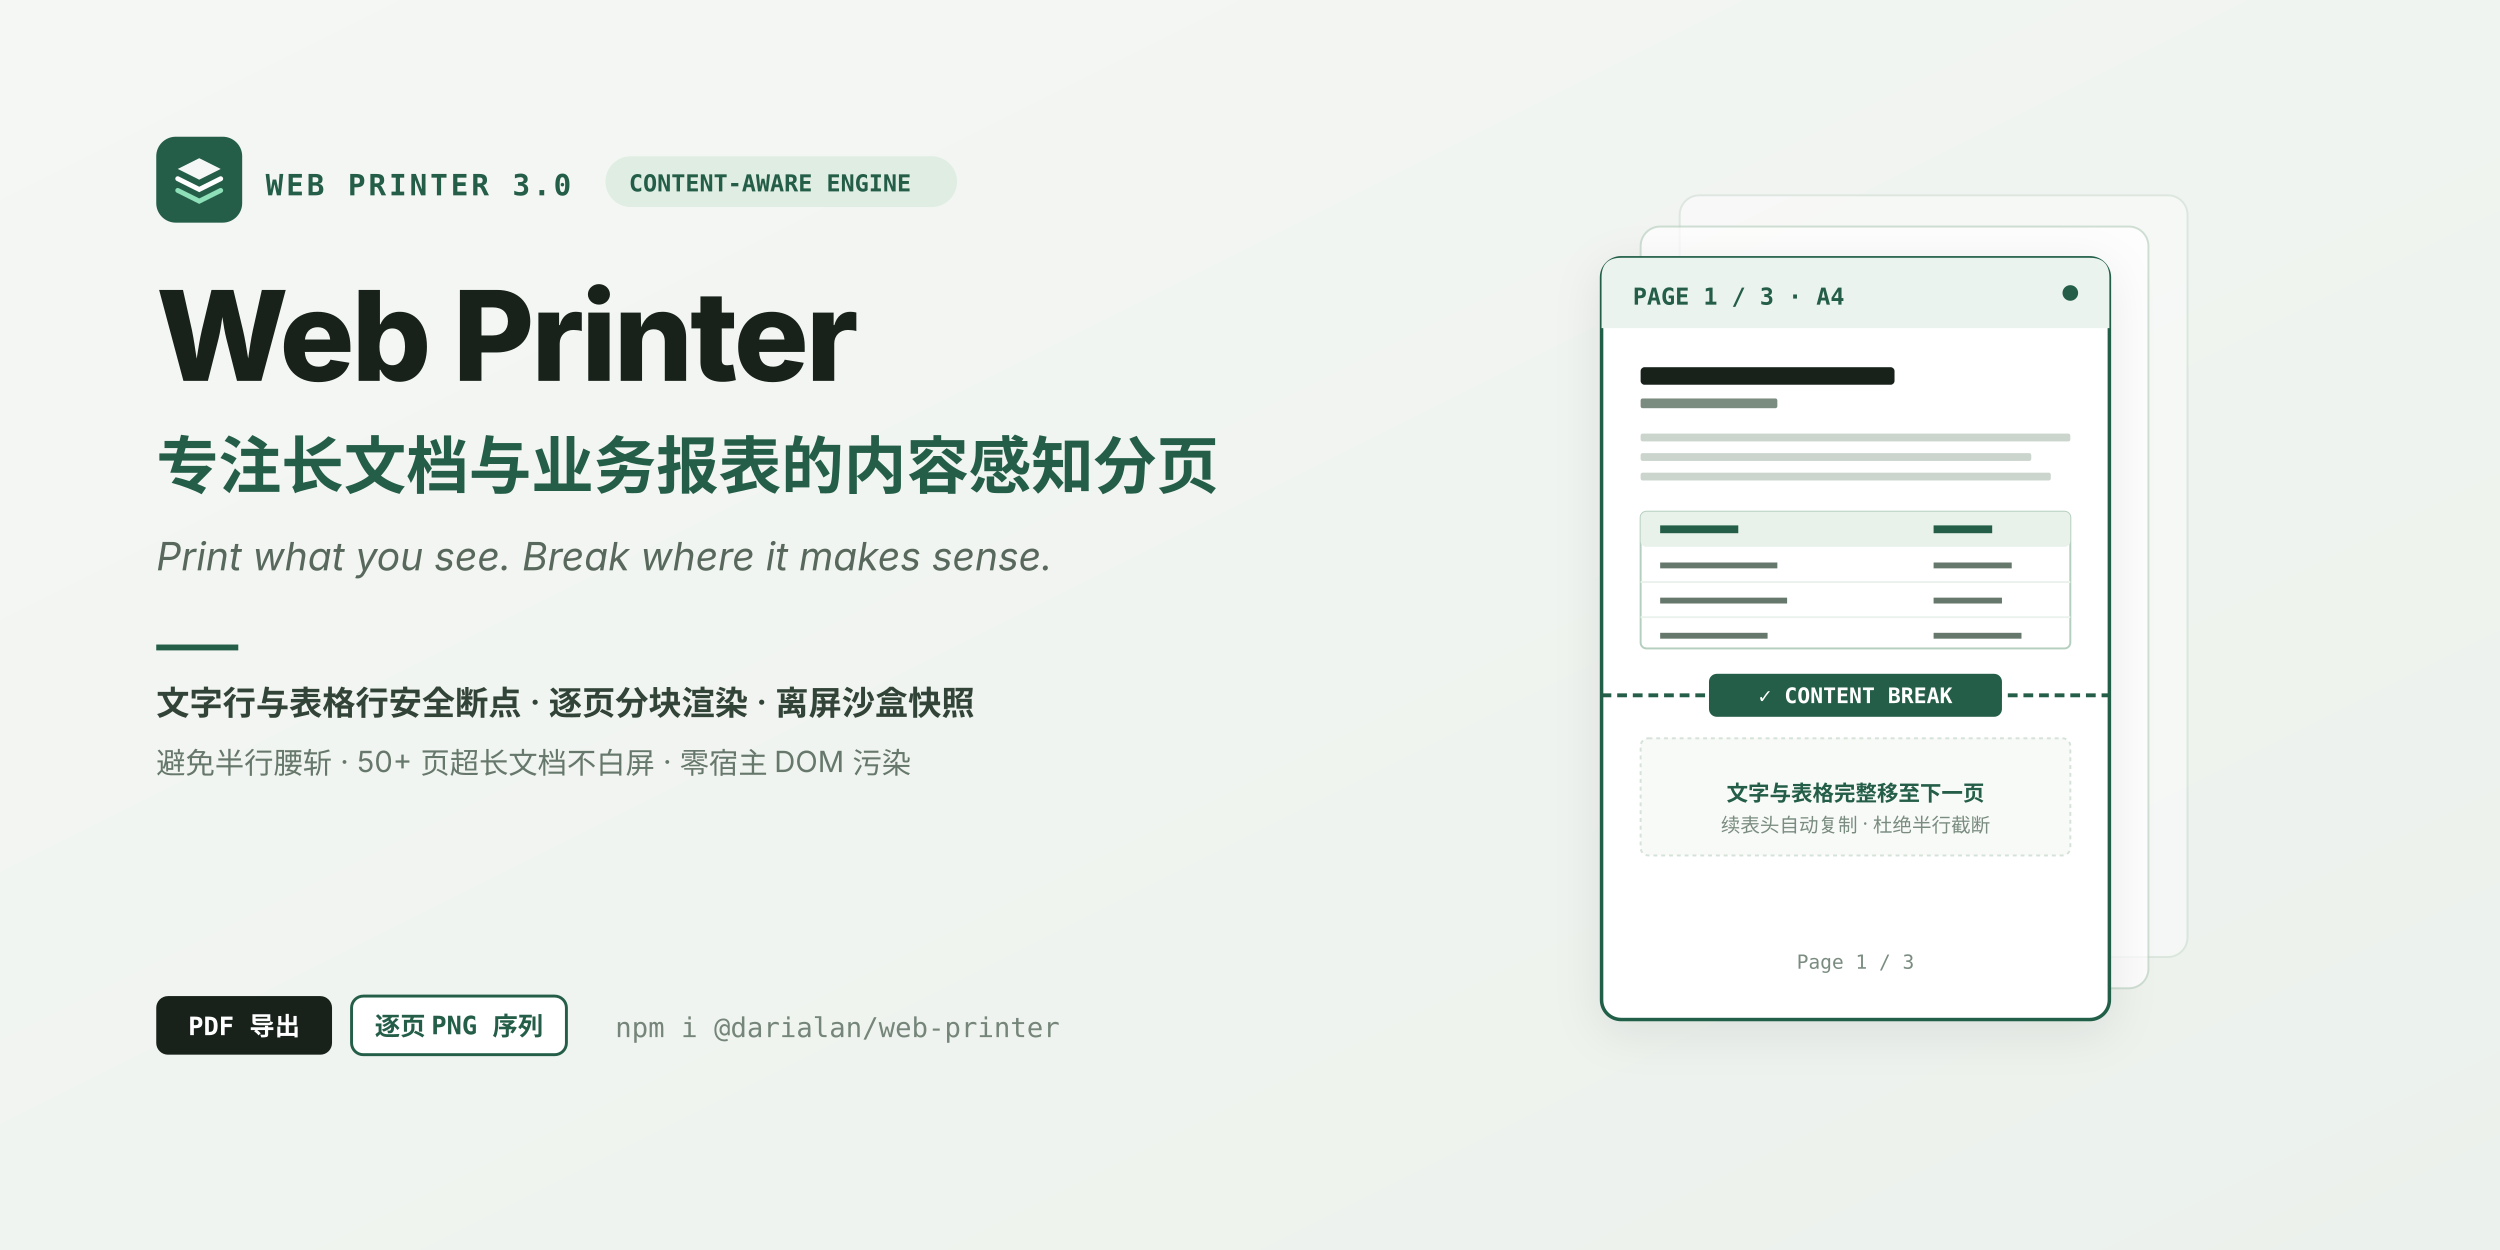
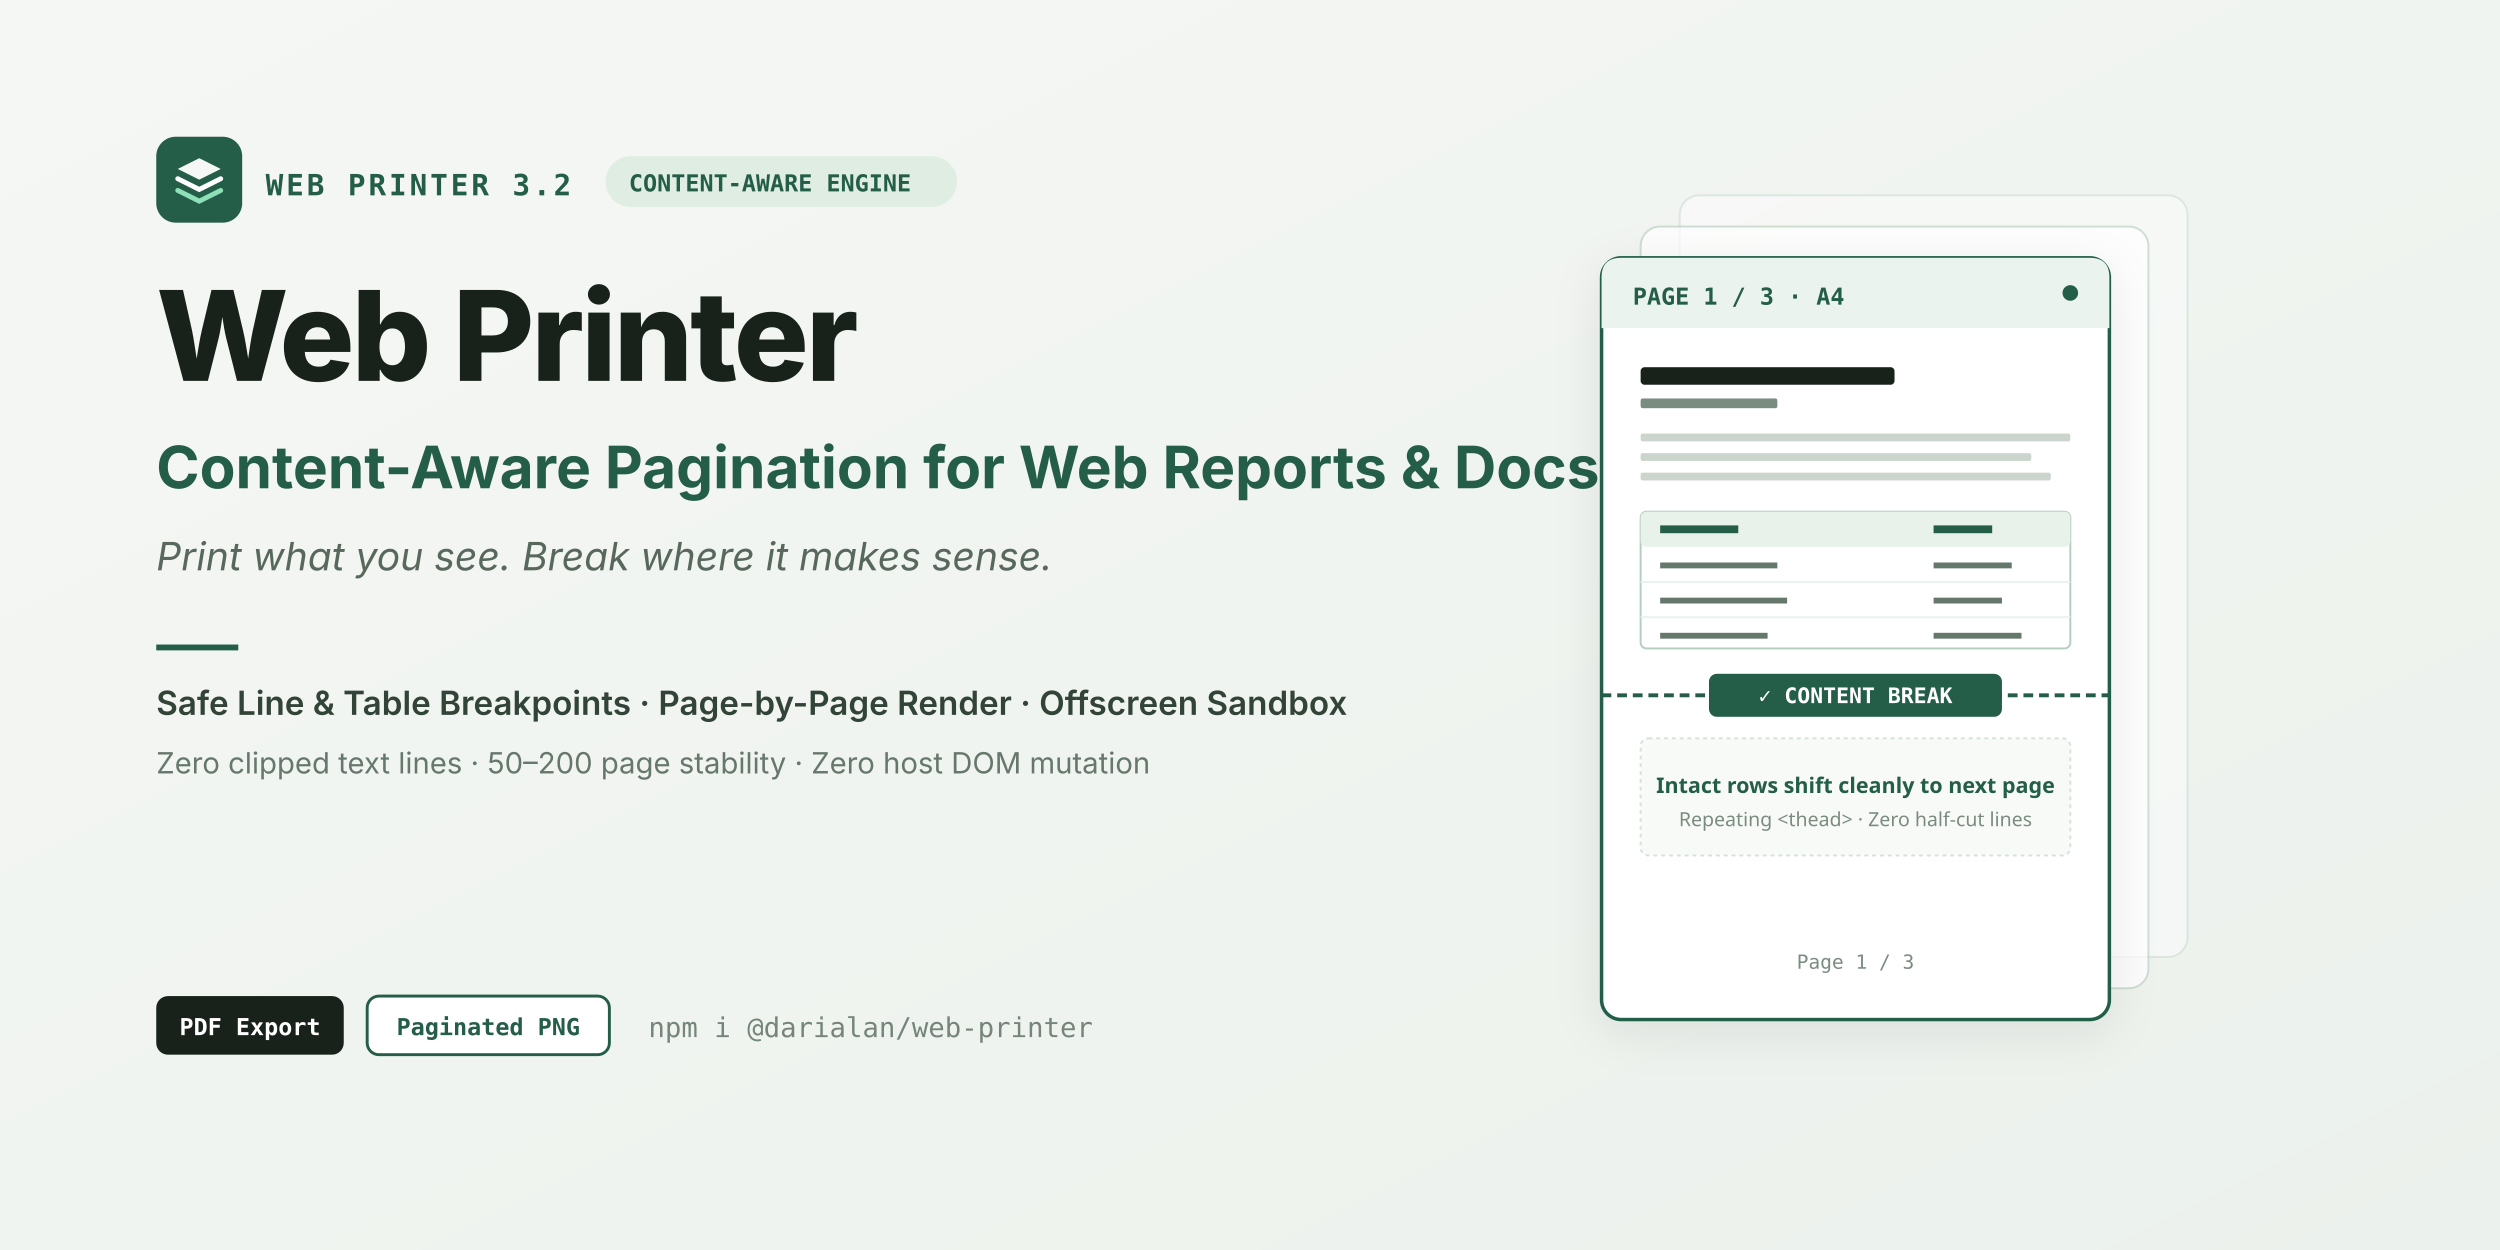
<svg xmlns="http://www.w3.org/2000/svg" width="1280" height="640" viewBox="0 0 1280 640" role="img" aria-labelledby="og-title og-desc">
  <defs>
    <linearGradient id="og-bg" x1="0%" y1="0%" x2="100%" y2="100%">
      <stop offset="0%" stop-color="#f5f7f4" />
      <stop offset="100%" stop-color="#ebf1ec" />
    </linearGradient>
    <filter id="og-shadow" x="-4%" y="-4%" width="108%" height="112%" filterUnits="userSpaceOnUse">
      <feDropShadow dx="0" dy="6" stdDeviation="12" flood-color="#14211a" flood-opacity="0.08" />
    </filter>
  </defs>
  <rect width="1280" height="640" fill="url(#og-bg)" />
  <g transform="translate(80, 70)">
    <g transform="translate(0, 0)">
      <rect x="0" y="0" width="44" height="44" rx="10" fill="#245e48" />
      <path d="M11 16.5 L22 11 L33 16.5 L22 22 Z" fill="#ffffff" opacity="0.95" />
      <path d="M11 21.5 L22 27 L33 21.5" fill="none" stroke="#ffffff" stroke-width="2.5" stroke-linecap="round" />
      <path d="M11 27.5 L22 33 L33 27.5" fill="none" stroke="#8de0b8" stroke-width="2.5" stroke-linecap="round" />
    </g>
-     <text x="56" y="30" fill="#245e48" font-family="ui-monospace, SFMono-Regular, Menlo, monospace" font-size="15" font-weight="700" letter-spacing="1.5">WEB PRINTER 3.0</text>
+     <text x="56" y="30" fill="#245e48" font-family="ui-monospace, SFMono-Regular, Menlo, monospace" font-size="15" font-weight="700" letter-spacing="1.5">WEB PRINTER 3.2</text>
    <rect x="230" y="10" width="180" height="26" rx="13" fill="#dfede3" />
    <text x="242" y="28" fill="#245e48" font-family="ui-monospace, SFMono-Regular, Menlo, monospace" font-size="12" font-weight="600">CONTENT-AWARE ENGINE</text>
-     <text x="0" y="125" fill="#18221b" font-family="-apple-system, BlinkMacSystemFont, 'Segoe UI', 'PingFang SC', sans-serif" font-size="64" font-weight="800" letter-spacing="-1.5">Web Printer</text>
-     <text x="0" y="180" fill="#245e48" font-family="-apple-system, BlinkMacSystemFont, 'Segoe UI', 'PingFang SC', sans-serif" font-size="32" font-weight="700">专注长文档与业务报表的内容感知分页</text>
-     <text x="0" y="222" fill="#58685c" font-family="-apple-system, BlinkMacSystemFont, 'Segoe UI', 'PingFang SC', sans-serif" font-size="20" font-style="italic">Print what you see. Break where it makes sense.</text>
+     <text x="0" y="125" fill="#18221b" font-family="-apple-system, BlinkMacSystemFont, 'Segoe UI', sans-serif" font-size="64" font-weight="800" letter-spacing="-1.5">Web Printer</text>
+     <text x="0" y="180" fill="#245e48" font-family="-apple-system, BlinkMacSystemFont, 'Segoe UI', sans-serif" font-size="30" font-weight="700">Content-Aware Pagination for Web Reports &amp; Docs</text>
+     <text x="0" y="222" fill="#58685c" font-family="-apple-system, BlinkMacSystemFont, 'Segoe UI', sans-serif" font-size="20" font-style="italic">Print what you see. Break where it makes sense.</text>
    <g transform="translate(0, 260)">
      <rect x="0" y="0" width="42" height="3" fill="#245e48" />
-       <text x="0" y="36" fill="#324338" font-family="-apple-system, BlinkMacSystemFont, sans-serif" font-size="17" font-weight="600">文字行与表格行安全断点 · 逐页分块渲染 · 离屏沙盒快照</text>
-       <text x="0" y="66" fill="#66776b" font-family="-apple-system, BlinkMacSystemFont, sans-serif" font-size="15">避免半行腰斩 · 50+ 页超长文档不白屏 · 零宿主 DOM 污染</text>
+       <text x="0" y="36" fill="#324338" font-family="-apple-system, BlinkMacSystemFont, sans-serif" font-size="17" font-weight="600">Safe Line &amp; Table Breakpoints · Page-by-Page Render · Offscreen Sandbox</text>
+       <text x="0" y="66" fill="#66776b" font-family="-apple-system, BlinkMacSystemFont, sans-serif" font-size="15">Zero clipped text lines · 50–200 page stability · Zero host DOM mutation</text>
    </g>
    <g transform="translate(0, 440)">
-       <rect x="0" y="0" width="90" height="30" rx="6" fill="#18221b" />
-       <text x="45" y="20" text-anchor="middle" fill="#ffffff" font-family="ui-monospace, monospace" font-size="13" font-weight="600">PDF 导出</text>
-       <rect x="100" y="0" width="110" height="30" rx="6" fill="#ffffff" stroke="#245e48" stroke-width="1.5" />
-       <text x="155" y="20" text-anchor="middle" fill="#245e48" font-family="ui-monospace, monospace" font-size="13" font-weight="600">逐页 PNG 序列</text>
-       <text x="235" y="21" fill="#758579" font-family="ui-monospace, monospace" font-size="14">npm i @darialan/web-printer</text>
+       <rect x="0" y="0" width="96" height="30" rx="6" fill="#18221b" />
+       <text x="48" y="20" text-anchor="middle" fill="#ffffff" font-family="ui-monospace, monospace" font-size="12" font-weight="600">PDF Export</text>
+       <rect x="108" y="0" width="124" height="30" rx="6" fill="#ffffff" stroke="#245e48" stroke-width="1.5" />
+       <text x="170" y="20" text-anchor="middle" fill="#245e48" font-family="ui-monospace, monospace" font-size="12" font-weight="600">Paginated PNG</text>
+       <text x="252" y="21" fill="#758579" font-family="ui-monospace, monospace" font-size="14">npm i @darialan/web-printer</text>
    </g>
  </g>
  <g transform="translate(820, 100)">
    <rect x="40" y="0" width="260" height="390" rx="10" fill="#ffffff" stroke="#bed3c5" opacity="0.4" />
    <rect x="20" y="16" width="260" height="390" rx="10" fill="#ffffff" stroke="#bed3c5" opacity="0.7" />
    <rect x="0" y="32" width="260" height="390" rx="10" fill="#ffffff" stroke="#245e48" stroke-width="1.8" filter="url(#og-shadow)" />
    <path d="M0 42 Q0 32 10 32 L250 32 Q260 32 260 42 L260 68 L0 68 Z" fill="#ebf3ee" />
    <text x="16" y="56" fill="#245e48" font-family="ui-monospace, monospace" font-size="12" font-weight="800">PAGE 1 / 3 · A4</text>
    <circle cx="240" cy="50" r="4" fill="#245e48" />
    <g transform="translate(20, 88)">
      <rect x="0" y="0" width="130" height="9" rx="2" fill="#18221b" />
      <rect x="0" y="16" width="70" height="5" rx="1" fill="#7a8c80" />
      <rect x="0" y="34" width="220" height="4" rx="1" fill="#cbd4cd" />
      <rect x="0" y="44" width="200" height="4" rx="1" fill="#cbd4cd" />
      <rect x="0" y="54" width="210" height="4" rx="1" fill="#cbd4cd" />
      <rect x="0" y="74" width="220" height="70" rx="3" fill="#ffffff" stroke="#b4cfbf" />
      <rect x="0" y="74" width="220" height="18" rx="3" fill="#e8f2eb" />
      <rect x="10" y="81" width="40" height="4" fill="#245e48" />
      <rect x="150" y="81" width="30" height="4" fill="#245e48" />
      <rect x="10" y="100" width="60" height="3" fill="#66776b" />
      <rect x="150" y="100" width="40" height="3" fill="#66776b" />
      <line x1="0" y1="110" x2="220" y2="110" stroke="#ebf2ed" />
      <rect x="10" y="118" width="65" height="3" fill="#66776b" />
      <rect x="150" y="118" width="35" height="3" fill="#66776b" />
      <line x1="0" y1="128" x2="220" y2="128" stroke="#ebf2ed" />
      <rect x="10" y="136" width="55" height="3" fill="#66776b" />
      <rect x="150" y="136" width="45" height="3" fill="#66776b" />
      <g transform="translate(-20, 168)">
        <line x1="0" y1="0" x2="260" y2="0" stroke="#245e48" stroke-width="2" stroke-dasharray="5 3" />
        <rect x="55" y="-11" width="150" height="22" rx="4" fill="#245e48" />
        <text x="130" y="4" text-anchor="middle" fill="#ffffff" font-family="ui-monospace, monospace" font-size="11" font-weight="700">✓ CONTENT BREAK</text>
      </g>
      <rect x="0" y="190" width="220" height="60" rx="4" fill="#f8faf8" stroke="#d5e2d8" stroke-dasharray="2 2" />
-       <text x="110" y="222" text-anchor="middle" fill="#245e48" font-family="sans-serif" font-size="11" font-weight="600">文字与表格完整移至下一页</text>
-       <text x="110" y="238" text-anchor="middle" fill="#7a8c80" font-family="sans-serif" font-size="10">续表头自动复制 · 杜绝半行截断</text>
+       <text x="110" y="218" text-anchor="middle" fill="#245e48" font-family="sans-serif" font-size="11" font-weight="600">Intact rows shift cleanly to next page</text>
+       <text x="110" y="235" text-anchor="middle" fill="#7a8c80" font-family="sans-serif" font-size="10">Repeating &lt;thead&gt; · Zero half-cut lines</text>
    </g>
    <text x="130" y="396" text-anchor="middle" fill="#7a8c80" font-family="ui-monospace, monospace" font-size="10">Page 1 / 3</text>
  </g>
</svg>
